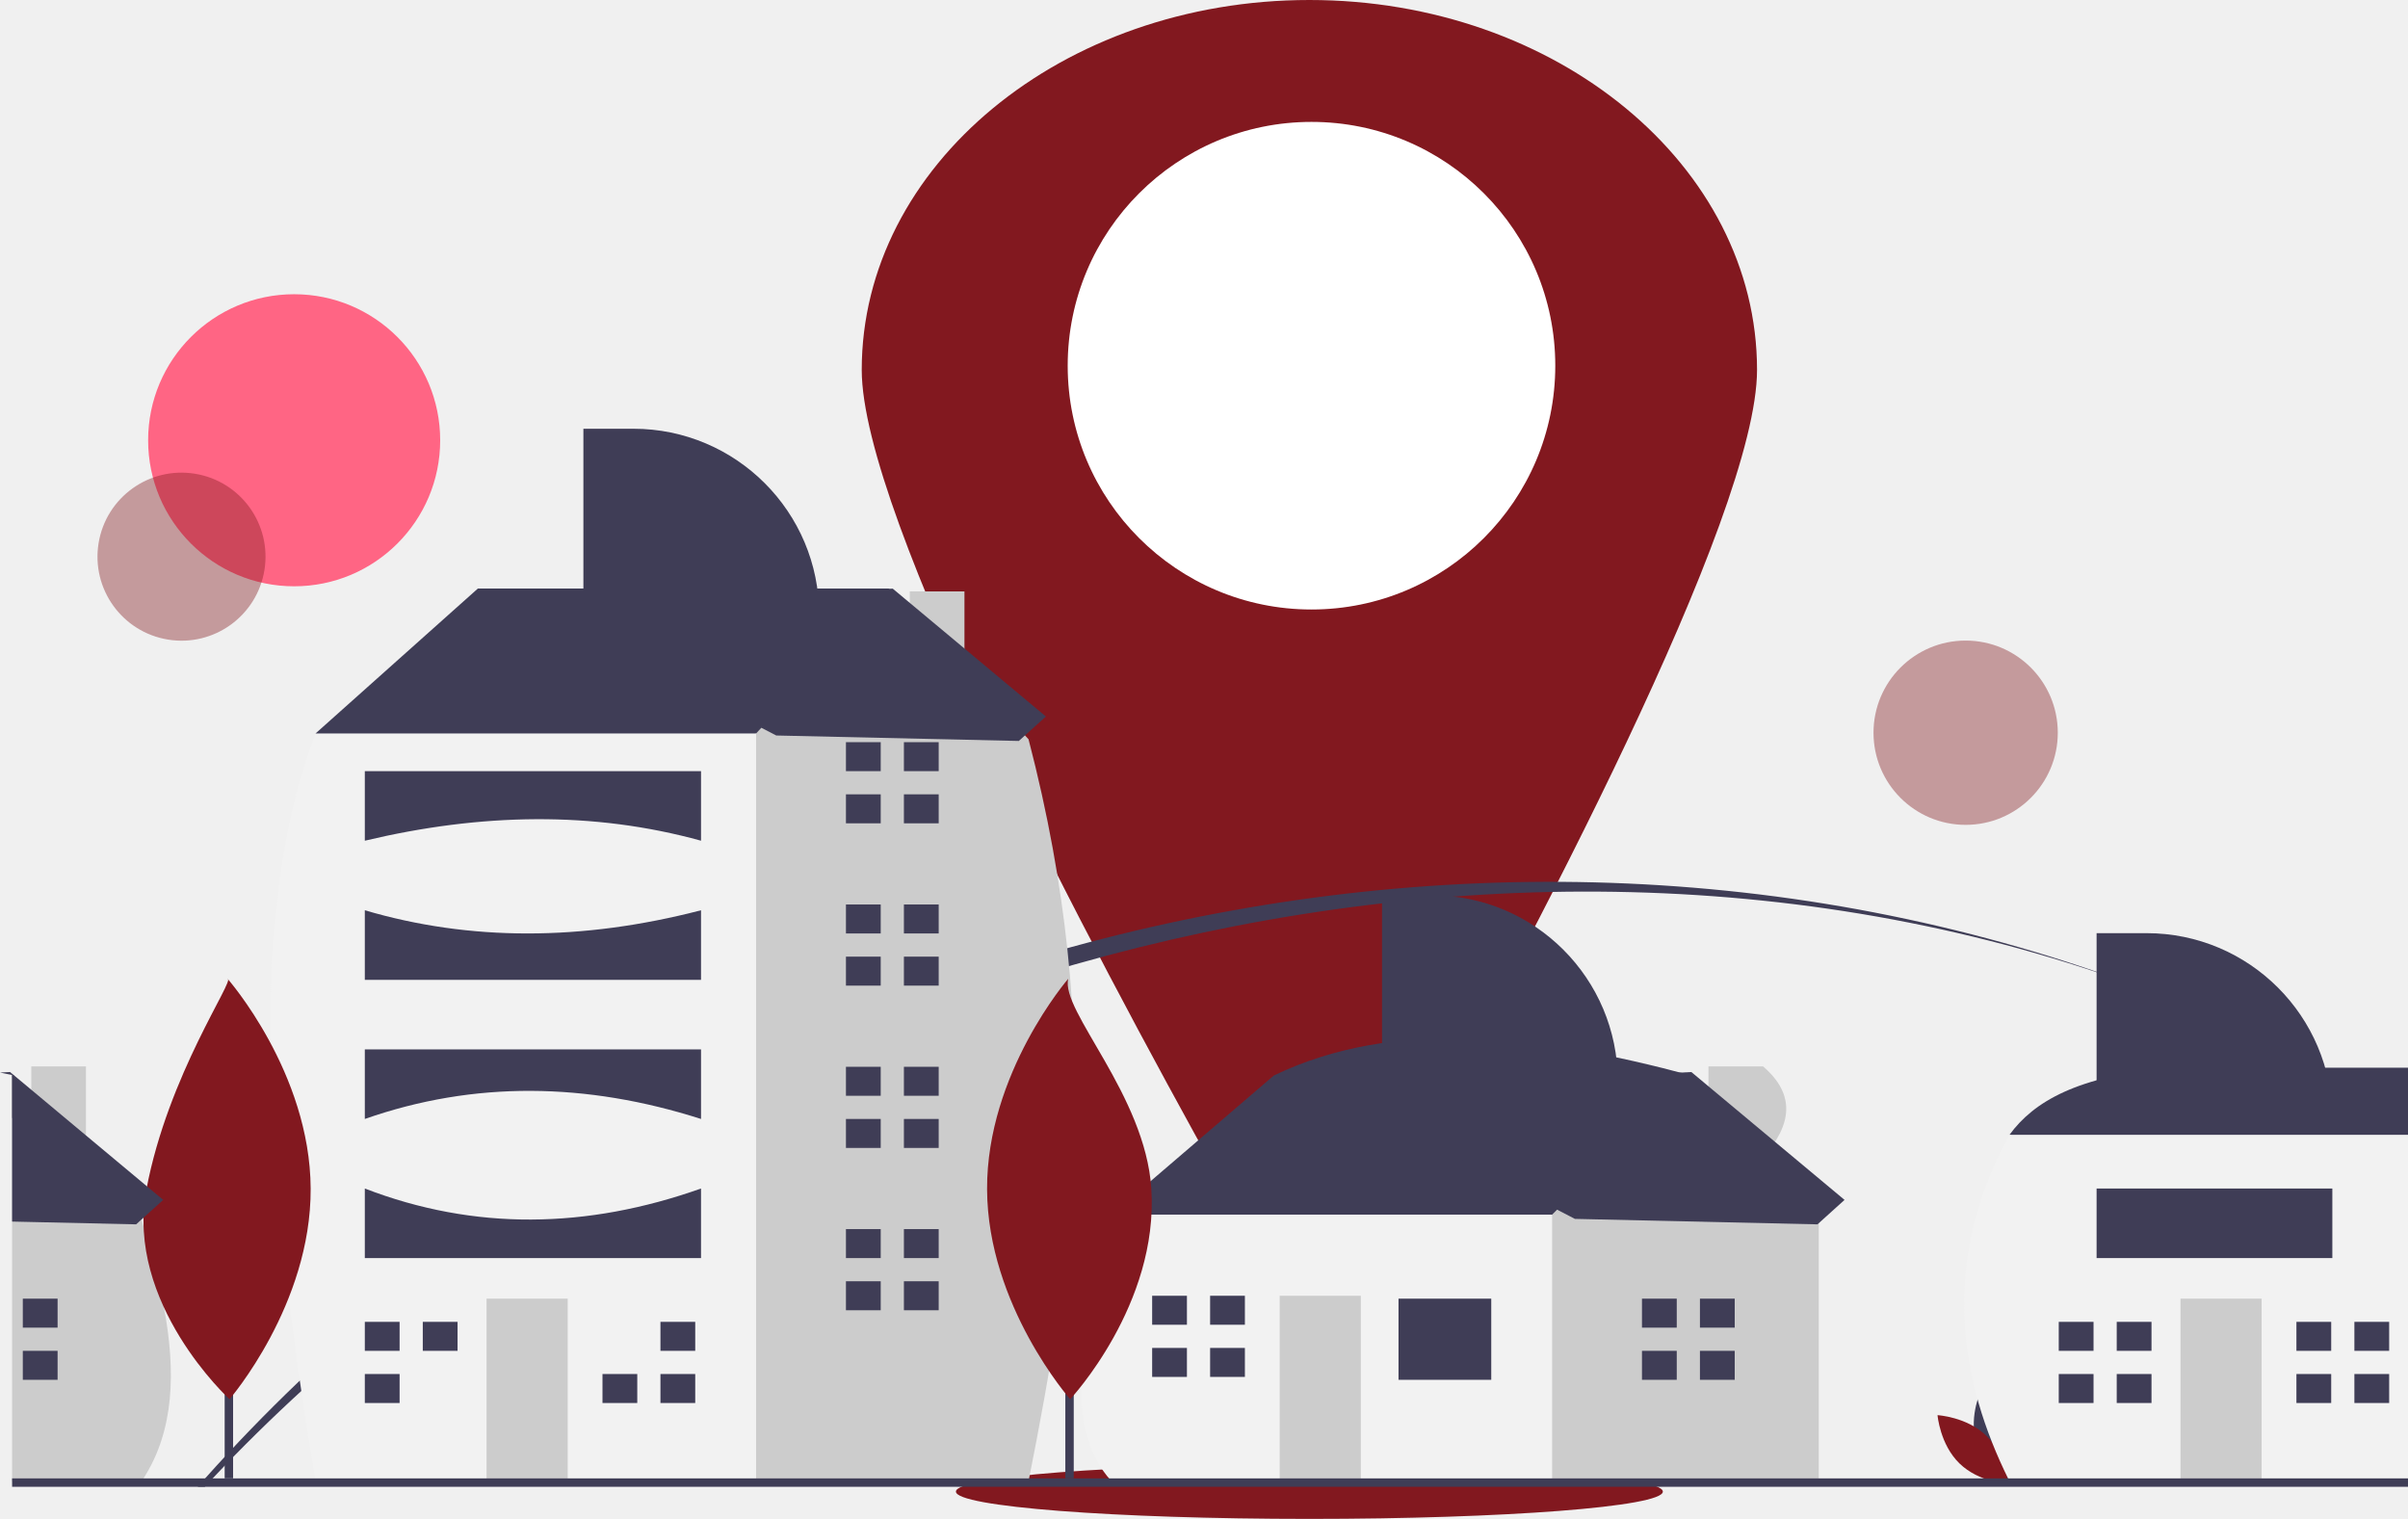
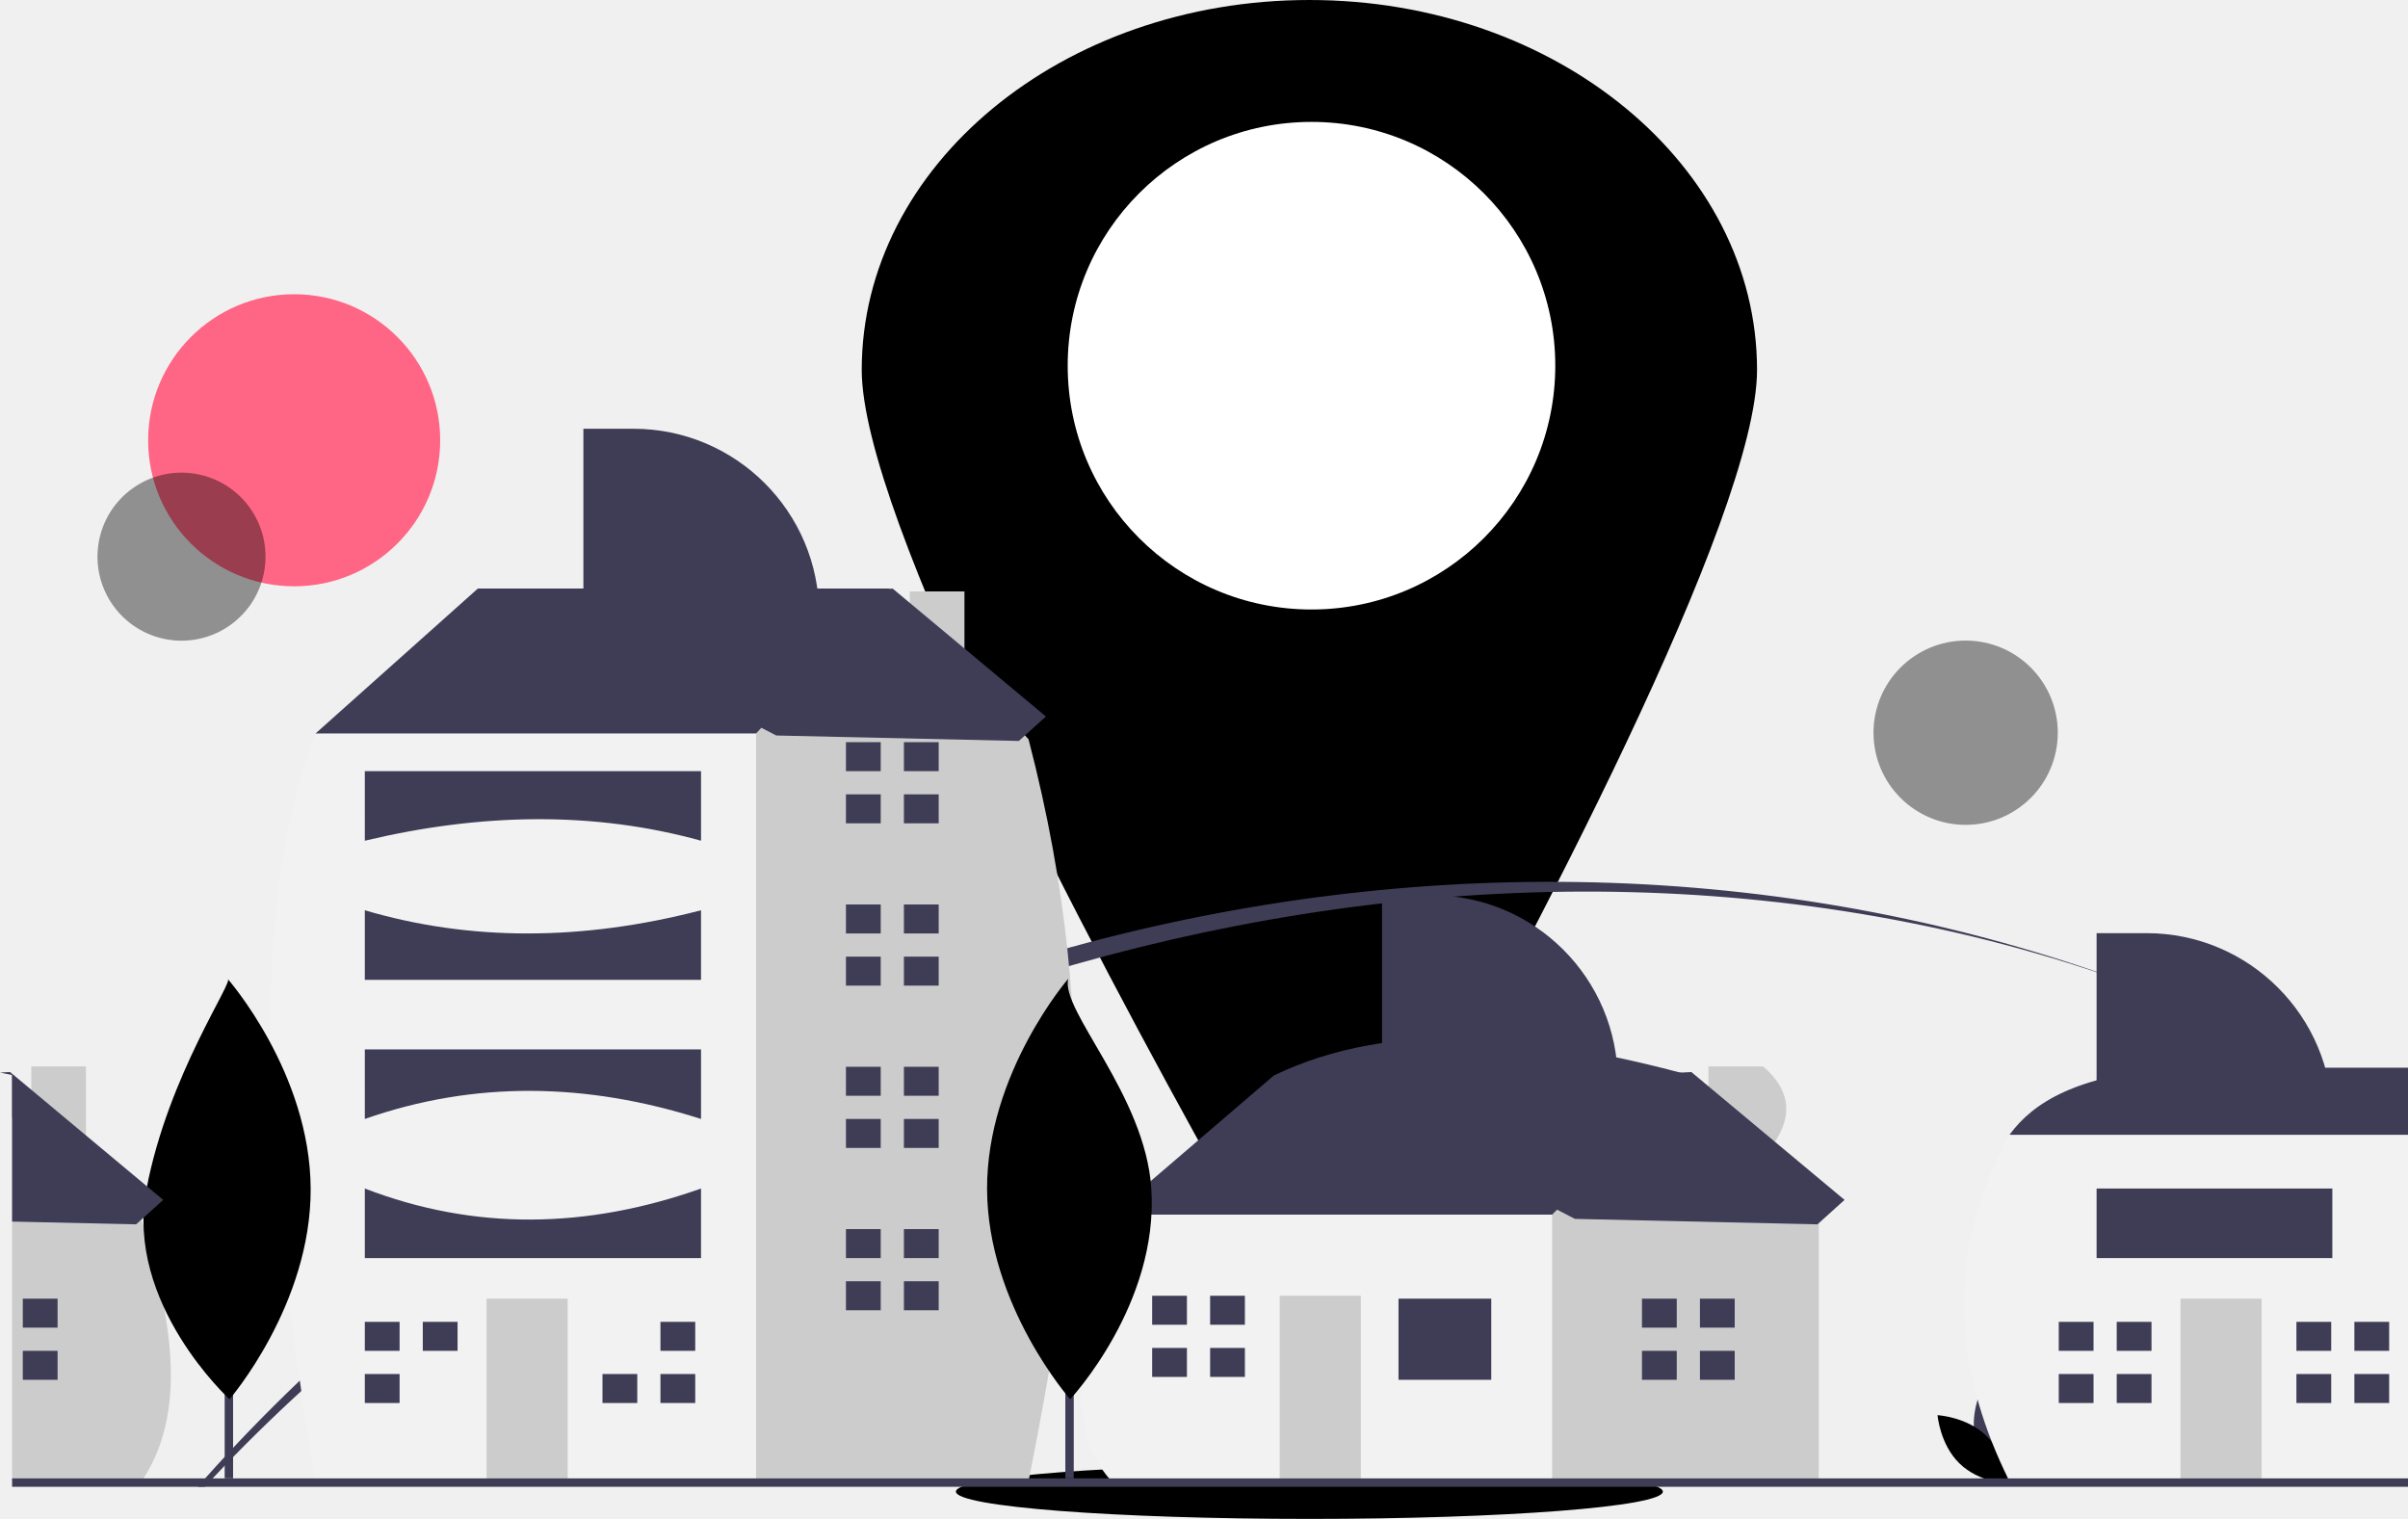
<svg xmlns="http://www.w3.org/2000/svg" data-name="Layer 1" width="572.88" height="361.347" viewBox="0 0 572.88 361.347">
-   <path d="M731.572,357.326c0,34.668-54.19,136.907-85.26,192.678a24.312,24.312,0,0,1-42.48,0c-31.07-55.771-85.26-158.01-85.26-192.678,0-48.601,47.682-88,106.5-88S731.572,308.725,731.572,357.326Z" transform="translate(-313.5599 -269.3263)" fill="#82181f" />
+   <path d="M731.572,357.326c0,34.668-54.19,136.907-85.26,192.678a24.312,24.312,0,0,1-42.48,0c-31.07-55.771-85.26-158.01-85.26-192.678,0-48.601,47.682-88,106.5-88S731.572,308.725,731.572,357.326Z" transform="translate(-313.5599 -269.3263)" fill="#000000" />
  <circle cx="312.012" cy="87" r="58" fill="#fff" />
  <circle cx="69.982" cy="104.74" r="34.74" fill="#ff6584" />
-   <ellipse cx="311.512" cy="354.856" rx="84.092" ry="6.492" fill="#82181f" />
-   <circle cx="356.74" cy="401.758" r="19.986" transform="translate(-410.5334 420.2112) rotate(-80.78252)" fill="#82181f" opacity="0.4" style="isolation:isolate" />
+   <ellipse cx="311.512" cy="354.856" rx="84.092" ry="6.492" fill="#000000" />
+   <circle cx="356.74" cy="401.758" r="19.986" transform="translate(-410.5334 420.2112) rotate(-80.78252)" fill="#000000" opacity="0.4" style="isolation:isolate" />
  <path d="M824.33,504.856c-157.39-59-349.35-1.48-460.18,116.18-.63.66-1.26,1.33-1.87,2h-1.69c.58-.67,1.18-1.34,1.77-2C475.49,494.426,664.9,443.966,824.33,504.856Z" transform="translate(-313.5599 -269.3263)" fill="#3f3d56" />
  <path d="M867.34,524.426a375.733,375.733,0,0,0-43.01-19.57A341.325,341.325,0,0,1,867.34,524.426Z" transform="translate(-313.5599 -269.3263)" fill="#3f3d56" />
-   <circle cx="467.641" cy="174.315" r="21.92" fill="#82181f" opacity="0.4" style="isolation:isolate" />
+   <circle cx="467.641" cy="174.315" r="21.92" fill="#000000" opacity="0.4" style="isolation:isolate" />
  <path d="M783.641,612.247c1.694,6.262,7.496,10.14,7.496,10.14s3.056-6.274,1.362-12.536-7.496-10.14-7.496-10.14S781.947,605.986,783.641,612.247Z" transform="translate(-313.5599 -269.3263)" fill="#3f3d56" />
-   <path d="M786.13,610.902c4.648,4.525,5.216,11.481,5.216,11.481s-6.968-.381-11.617-4.905-5.216-11.481-5.216-11.481S781.482,606.377,786.13,610.902Z" transform="translate(-313.5599 -269.3263)" fill="#82181f" />
+   <path d="M786.13,610.902c4.648,4.525,5.216,11.481,5.216,11.481s-6.968-.381-11.617-4.905-5.216-11.481-5.216-11.481S781.482,606.377,786.13,610.902Z" transform="translate(-313.5599 -269.3263)" fill="#000000" />
  <path d="M316.92,525.182v9.66l-.48.52v-10.28C316.6,525.112,316.76,525.152,316.92,525.182Z" transform="translate(-313.5599 -269.3263)" fill="#3f3d56" />
  <path d="M347.7,621.032c-.14.23-.29.46-.44.69h-30.82v-96.06l.48-.48,4.09,4.65v-6.8h13v21.58l13.13,14.91.12.14c.16.5.31,1,.46,1.5a.035.035,0,0,0,.01.02,177.405,177.405,0,0,1,4.84,19.19C355.43,595.662,355,609.682,347.7,621.032Z" transform="translate(-313.5599 -269.3263)" fill="#ccc" />
  <rect x="5.427" y="308.953" width="8.274" height="6.895" fill="#3f3d56" />
  <rect x="5.427" y="321.365" width="8.274" height="6.895" fill="#3f3d56" />
  <path d="M582.148,565.178l-4.137-6.895,38.614-33.098c28.547-13.741,62.958-9.776,99.294,0l0,9.653-35.856,38.615-41.373,8.274Z" transform="translate(-313.5599 -269.3263)" fill="#3f3d56" />
  <path d="M733.011,544.608c6.857-7.627,7.81-14.88,0-21.577h-13v6.804l-4.092-4.65-33.098,33.098-5.517,5.516-6.895,27.582,12.412,30.339h63.437V559.662Z" transform="translate(-313.5599 -269.3263)" fill="#ccc" />
  <path d="M578.011,558.283H682.821v63.438l-104.81,0C565.331,608.002,571.918,582.997,578.011,558.283Z" transform="translate(-313.5599 -269.3263)" fill="#f2f2f2" />
  <rect x="332.715" y="308.953" width="22.065" height="19.307" fill="#3f3d56" />
  <rect x="304.444" y="308.263" width="19.307" height="44.13" fill="#ccc" />
  <polygon points="282.379 315.159 282.379 308.264 274.105 308.264 274.105 315.159 281.689 315.159 282.379 315.159" fill="#3f3d56" />
  <polygon points="281.689 320.675 274.105 320.675 274.105 327.571 282.379 327.571 282.379 320.675 281.689 320.675" fill="#3f3d56" />
  <rect x="287.895" y="308.263" width="8.274" height="6.895" fill="#3f3d56" />
  <rect x="287.895" y="320.675" width="8.274" height="6.895" fill="#3f3d56" />
  <polygon points="398.911 315.849 398.911 308.953 390.636 308.953 390.636 315.849 398.221 315.849 398.911 315.849" fill="#3f3d56" />
  <polygon points="398.221 321.365 390.636 321.365 390.636 328.26 398.911 328.26 398.911 321.365 398.221 321.365" fill="#3f3d56" />
  <rect x="404.427" y="308.953" width="8.274" height="6.895" fill="#3f3d56" />
  <rect x="404.427" y="321.365" width="8.274" height="6.895" fill="#3f3d56" />
  <polygon points="81.966 180.01 75.071 174.493 113.685 140.016 211.599 140.016 211.599 170.356 148.162 213.108 81.966 180.01" fill="#3f3d56" />
  <path d="M543.011,428.682V410.031h-13v4.568l-4.852-5.257-31.719,34.477-12.411,8.275-19.245,140.603,29.023,29.023,67.45,0c10.335-51.988,18.53-105.394,0-176.522Z" transform="translate(-313.5599 -269.3263)" fill="#ccc" />
  <path d="M388.63,443.819l104.81,0V621.72l-104.81,0C377.161,552.607,371.56,488.515,388.63,443.819Z" transform="translate(-313.5599 -269.3263)" fill="#f2f2f2" />
  <rect x="115.753" y="308.953" width="19.307" height="43.441" fill="#ccc" />
  <polygon points="95.067 321.365 95.067 314.47 86.793 314.47 86.793 321.365 94.378 321.365 95.067 321.365" fill="#3f3d56" />
  <polygon points="94.378 326.881 86.793 326.881 86.793 333.777 95.067 333.777 95.067 326.881 94.378 326.881" fill="#3f3d56" />
  <rect x="100.583" y="314.469" width="8.274" height="6.895" fill="#3f3d56" />
  <polygon points="150.92 326.881 143.335 326.881 143.335 333.777 151.609 333.777 151.609 326.881 150.92 326.881" fill="#3f3d56" />
  <rect x="157.125" y="314.469" width="8.274" height="6.895" fill="#3f3d56" />
  <rect x="157.125" y="326.881" width="8.274" height="6.895" fill="#3f3d56" />
  <polygon points="209.53 183.457 209.53 176.562 201.256 176.562 201.256 183.457 208.841 183.457 209.53 183.457" fill="#3f3d56" />
  <polygon points="208.841 188.974 201.256 188.974 201.256 195.869 209.53 195.869 209.53 188.974 208.841 188.974" fill="#3f3d56" />
  <rect x="215.047" y="176.562" width="8.274" height="6.895" fill="#3f3d56" />
  <rect x="215.047" y="188.973" width="8.274" height="6.895" fill="#3f3d56" />
  <polygon points="209.53 222.072 209.53 215.176 201.256 215.176 201.256 222.072 208.841 222.072 209.53 222.072" fill="#3f3d56" />
  <polygon points="208.841 227.588 201.256 227.588 201.256 234.483 209.53 234.483 209.53 227.588 208.841 227.588" fill="#3f3d56" />
  <rect x="215.047" y="215.176" width="8.274" height="6.895" fill="#3f3d56" />
  <rect x="215.047" y="227.587" width="8.274" height="6.895" fill="#3f3d56" />
  <polygon points="209.53 260.686 209.53 253.79 201.256 253.79 201.256 260.686 208.841 260.686 209.53 260.686" fill="#3f3d56" />
  <polygon points="208.841 266.202 201.256 266.202 201.256 273.097 209.53 273.097 209.53 266.202 208.841 266.202" fill="#3f3d56" />
  <rect x="215.047" y="253.79" width="8.274" height="6.895" fill="#3f3d56" />
  <rect x="215.047" y="266.202" width="8.274" height="6.895" fill="#3f3d56" />
  <polygon points="209.53 299.3 209.53 292.404 201.256 292.404 201.256 299.3 208.841 299.3 209.53 299.3" fill="#3f3d56" />
  <polygon points="208.841 304.816 201.256 304.816 201.256 311.711 209.53 311.711 209.53 304.816 208.841 304.816" fill="#3f3d56" />
  <rect x="215.047" y="292.404" width="8.274" height="6.895" fill="#3f3d56" />
  <rect x="215.047" y="304.816" width="8.274" height="6.895" fill="#3f3d56" />
  <path d="M400.352,452.783H480.339V469.332c-25.638-7.076-52.374-6.568-79.986,0Z" transform="translate(-313.5599 -269.3263)" fill="#3f3d56" />
  <path d="M400.352,485.881q37.447,11.033,79.986,0v16.549H400.352Z" transform="translate(-313.5599 -269.3263)" fill="#3f3d56" />
  <path d="M400.352,518.979H480.339V535.528c-27.259-8.704-53.949-9.115-79.986,0Z" transform="translate(-313.5599 -269.3263)" fill="#3f3d56" />
  <path d="M400.352,552.077c26.086,10.054,52.772,9.635,79.986,0v16.549H400.352Z" transform="translate(-313.5599 -269.3263)" fill="#3f3d56" />
  <path d="M830.24,523.326h56.2v27.08l-5.02,1.571-16.7,5.212-26.2-6.069-26.17-6.065-13.82-3.201-6.9-2.553C797.37,531.425,807.81,525.23,830.24,523.326Z" transform="translate(-313.5599 -269.3263)" fill="#3f3d56" />
  <path d="M886.44,539.301v82.421h-94.81c-.03-.051-.05-.097-.08-.148v-.005a1.265,1.265,0,0,0-.08-.167q-2.22-4.469-3.98-8.914c-9.95-25.078-8.87-49.494,4.14-73.187Z" transform="translate(-313.5599 -269.3263)" fill="#f2f2f2" />
  <rect x="518.753" y="308.953" width="19.307" height="43.441" fill="#ccc" />
  <polygon points="498.067 321.365 498.067 314.47 489.793 314.47 489.793 321.365 497.378 321.365 498.067 321.365" fill="#3f3d56" />
  <polygon points="497.378 326.881 489.793 326.881 489.793 333.777 498.067 333.777 498.067 326.881 497.378 326.881" fill="#3f3d56" />
  <rect x="503.583" y="314.469" width="8.274" height="6.895" fill="#3f3d56" />
  <rect x="503.583" y="326.881" width="8.274" height="6.895" fill="#3f3d56" />
  <polygon points="554.609 321.365 554.609 314.47 546.335 314.47 546.335 321.365 553.92 321.365 554.609 321.365" fill="#3f3d56" />
  <polygon points="553.92 326.881 546.335 326.881 546.335 333.777 554.609 333.777 554.609 326.881 553.92 326.881" fill="#3f3d56" />
  <rect x="560.125" y="314.469" width="8.274" height="6.895" fill="#3f3d56" />
  <rect x="560.125" y="326.881" width="8.274" height="6.895" fill="#3f3d56" />
  <path d="M812.353,491.326h11.886a44.202,44.202,0,0,1,44.202,44.202v0h-56.087Z" transform="translate(-313.5599 -269.3263)" fill="#3f3d56" />
  <path d="M452.353,371.326h11.886a44.202,44.202,0,0,1,44.202,44.202v0h-56.087Z" transform="translate(-313.5599 -269.3263)" fill="#3f3d56" />
  <path d="M642.353,482.326h11.886a44.202,44.202,0,0,1,44.202,44.202v0h-56.087Z" transform="translate(-313.5599 -269.3263)" fill="#3f3d56" />
  <rect x="498.793" y="282.751" width="56.087" height="16.549" fill="#3f3d56" />
  <rect x="2.88" y="351.71" width="570" height="2" fill="#3f3d56" />
  <rect x="53.451" y="272.705" width="2" height="79" fill="#3f3d56" />
-   <path d="M387.469,552.099c.127,27.624-19.308,50.108-19.308,50.108s-24.889-22.782-19.769-49.928c5.15-27.301,21.199-49.992,19.308-50.108C367.7,502.171,387.341,524.475,387.469,552.099Z" transform="translate(-313.5599 -269.3263)" fill="#82181f" />
+   <path d="M387.469,552.099c.127,27.624-19.308,50.108-19.308,50.108s-24.889-22.782-19.769-49.928c5.15-27.301,21.199-49.992,19.308-50.108C367.7,502.171,387.341,524.475,387.469,552.099Z" transform="translate(-313.5599 -269.3263)" fill="#000000" />
  <rect x="253.451" y="272.705" width="2" height="79" fill="#3f3d56" />
-   <path d="M587.469,552.099c1.803,27.566-19.308,50.108-19.308,50.108s-19.642-22.304-19.769-49.928,19.308-50.108,19.308-50.108C565.805,509.743,586.01,529.795,587.469,552.099Z" transform="translate(-313.5599 -269.3263)" fill="#82181f" />
+   <path d="M587.469,552.099c1.803,27.566-19.308,50.108-19.308,50.108s-19.642-22.304-19.769-49.928,19.308-50.108,19.308-50.108C565.805,509.743,586.01,529.795,587.469,552.099Z" transform="translate(-313.5599 -269.3263)" fill="#000000" />
  <polygon points="125.513 144.289 212.387 140.039 248.83 170.458 242.387 176.275 184.678 174.976 125.513 144.289" fill="#3f3d56" />
  <path d="M352.39,554.782l-4.68,4.23-.57.51-1.19,1.08-29.51-.66v-34.86q-1.44-.315-2.88-.6l2.39-.12.49.41,4.57,3.81,13,10.86,14.52,12.12Z" transform="translate(-313.5599 -269.3263)" fill="#3f3d56" />
  <polygon points="315.513 259.289 402.387 255.039 438.83 285.458 432.387 291.275 374.678 289.976 315.513 259.289" fill="#3f3d56" />
</svg>
